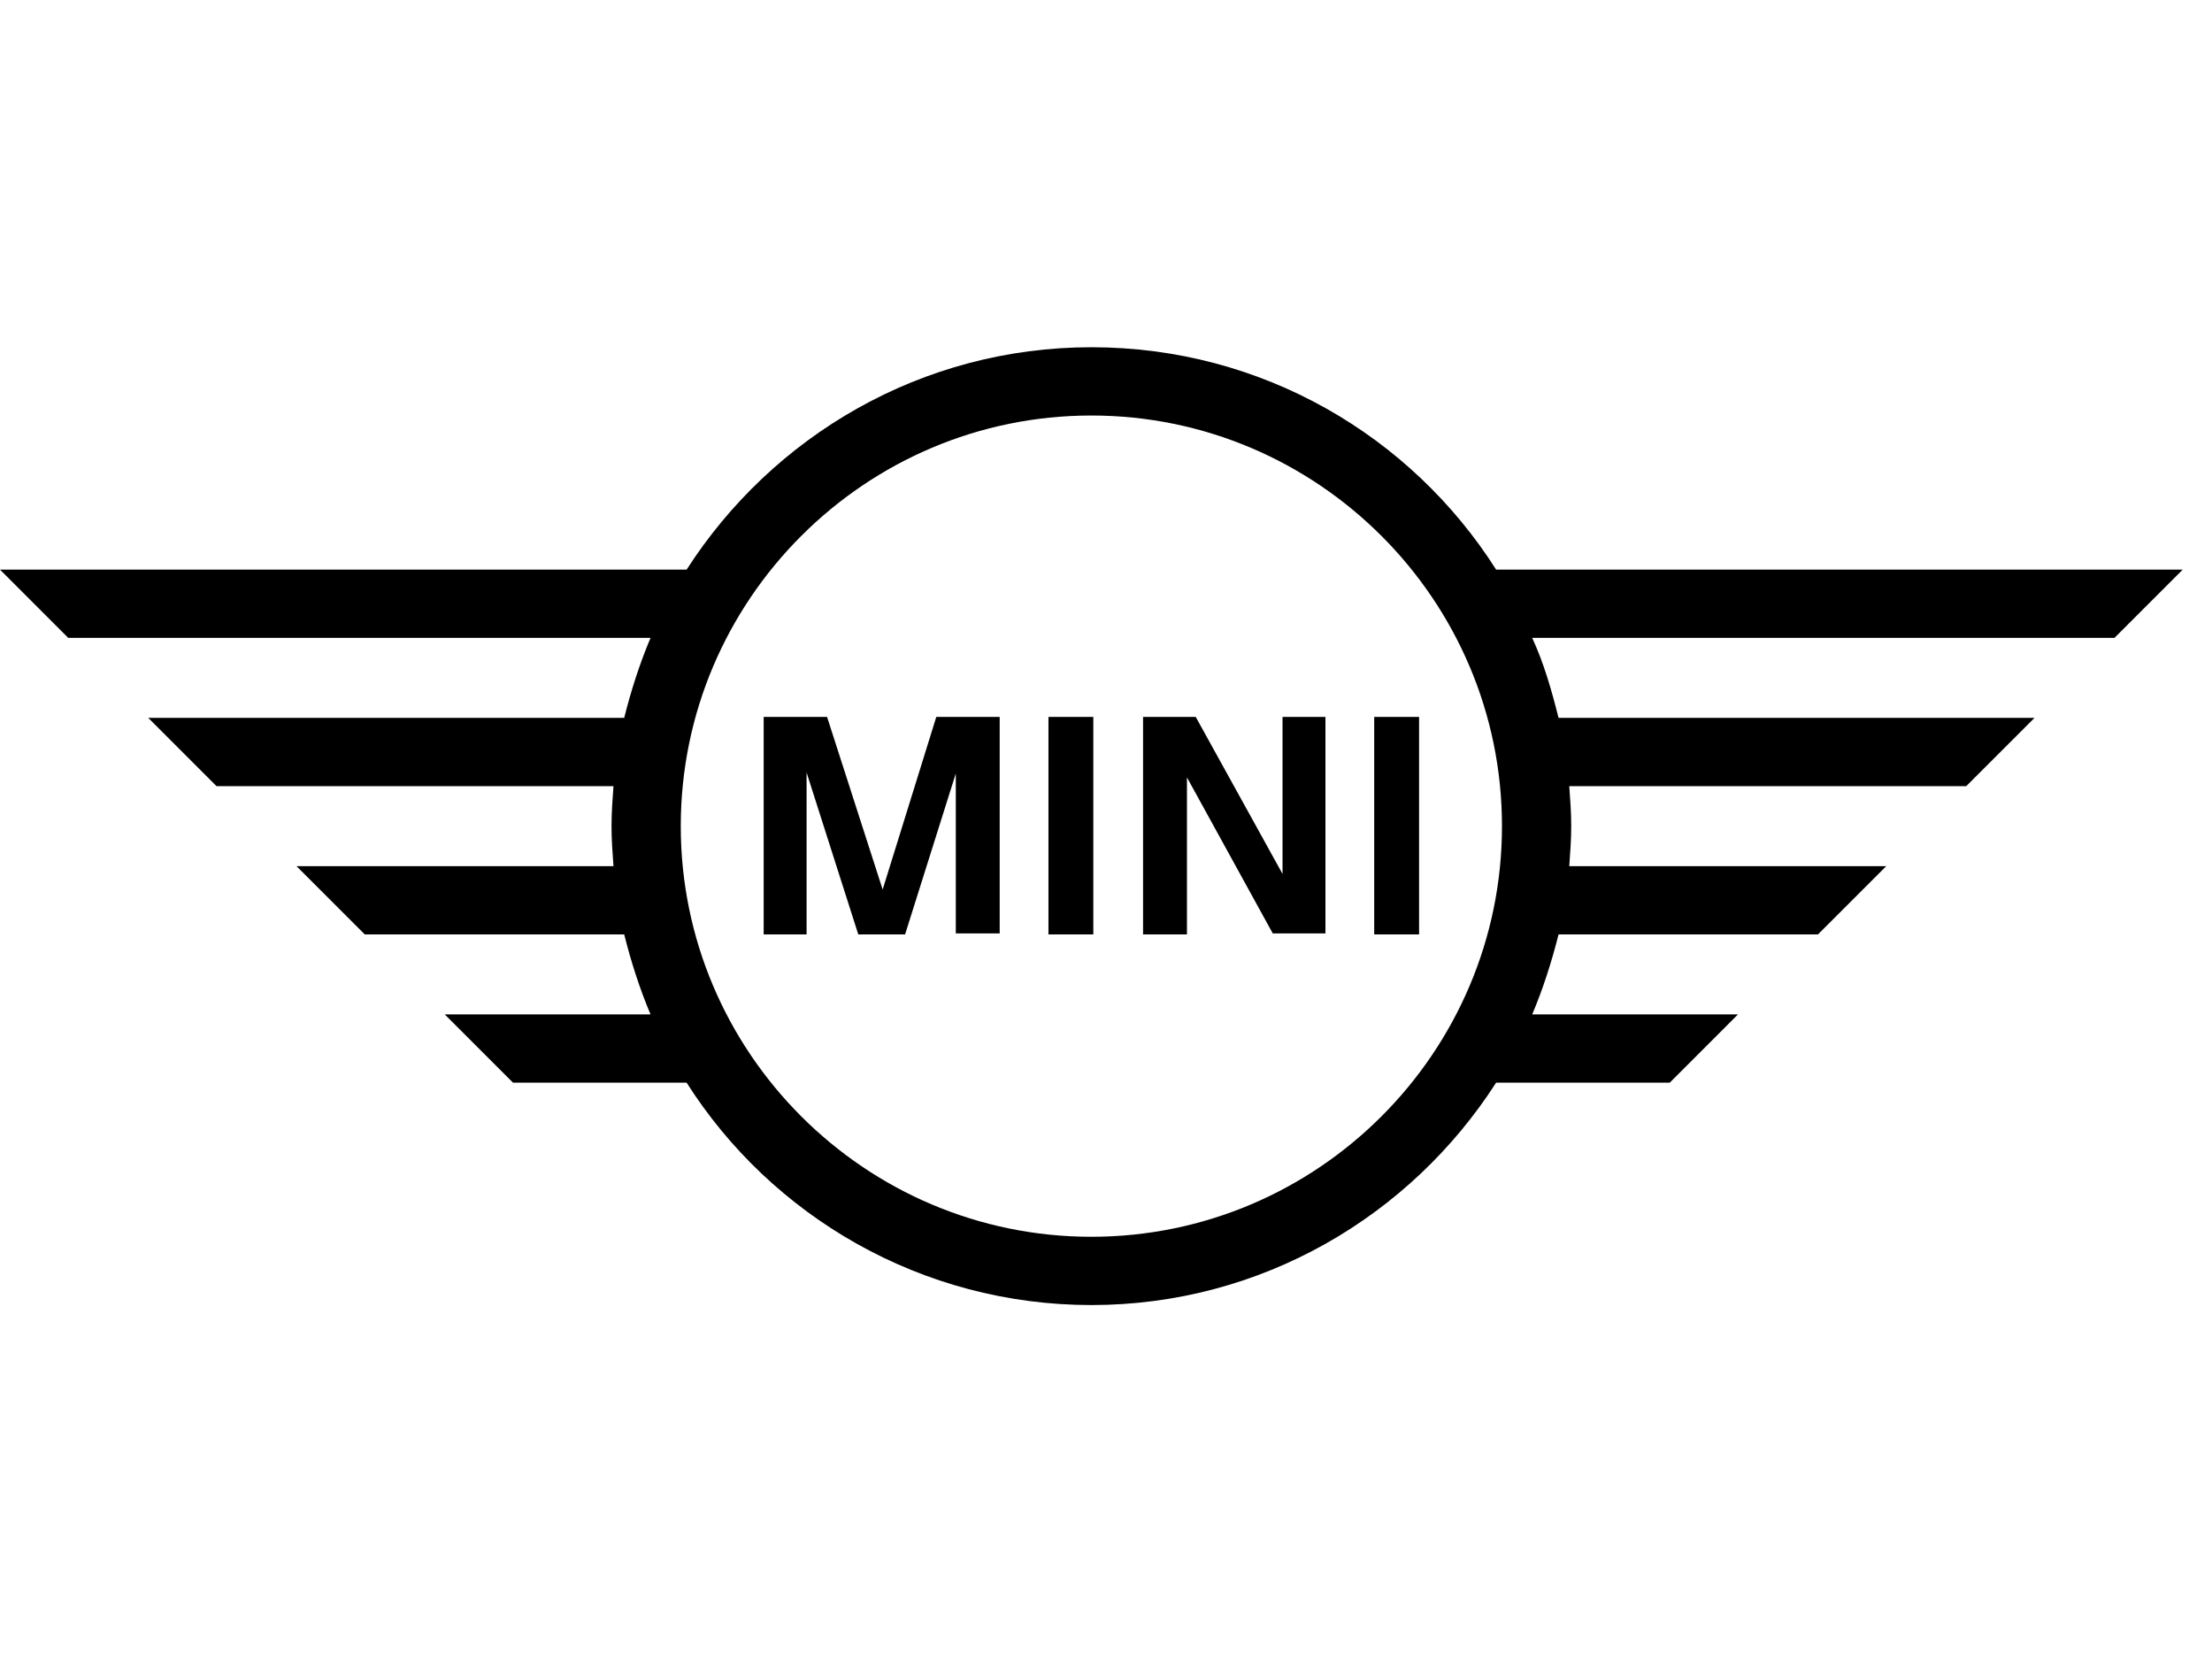
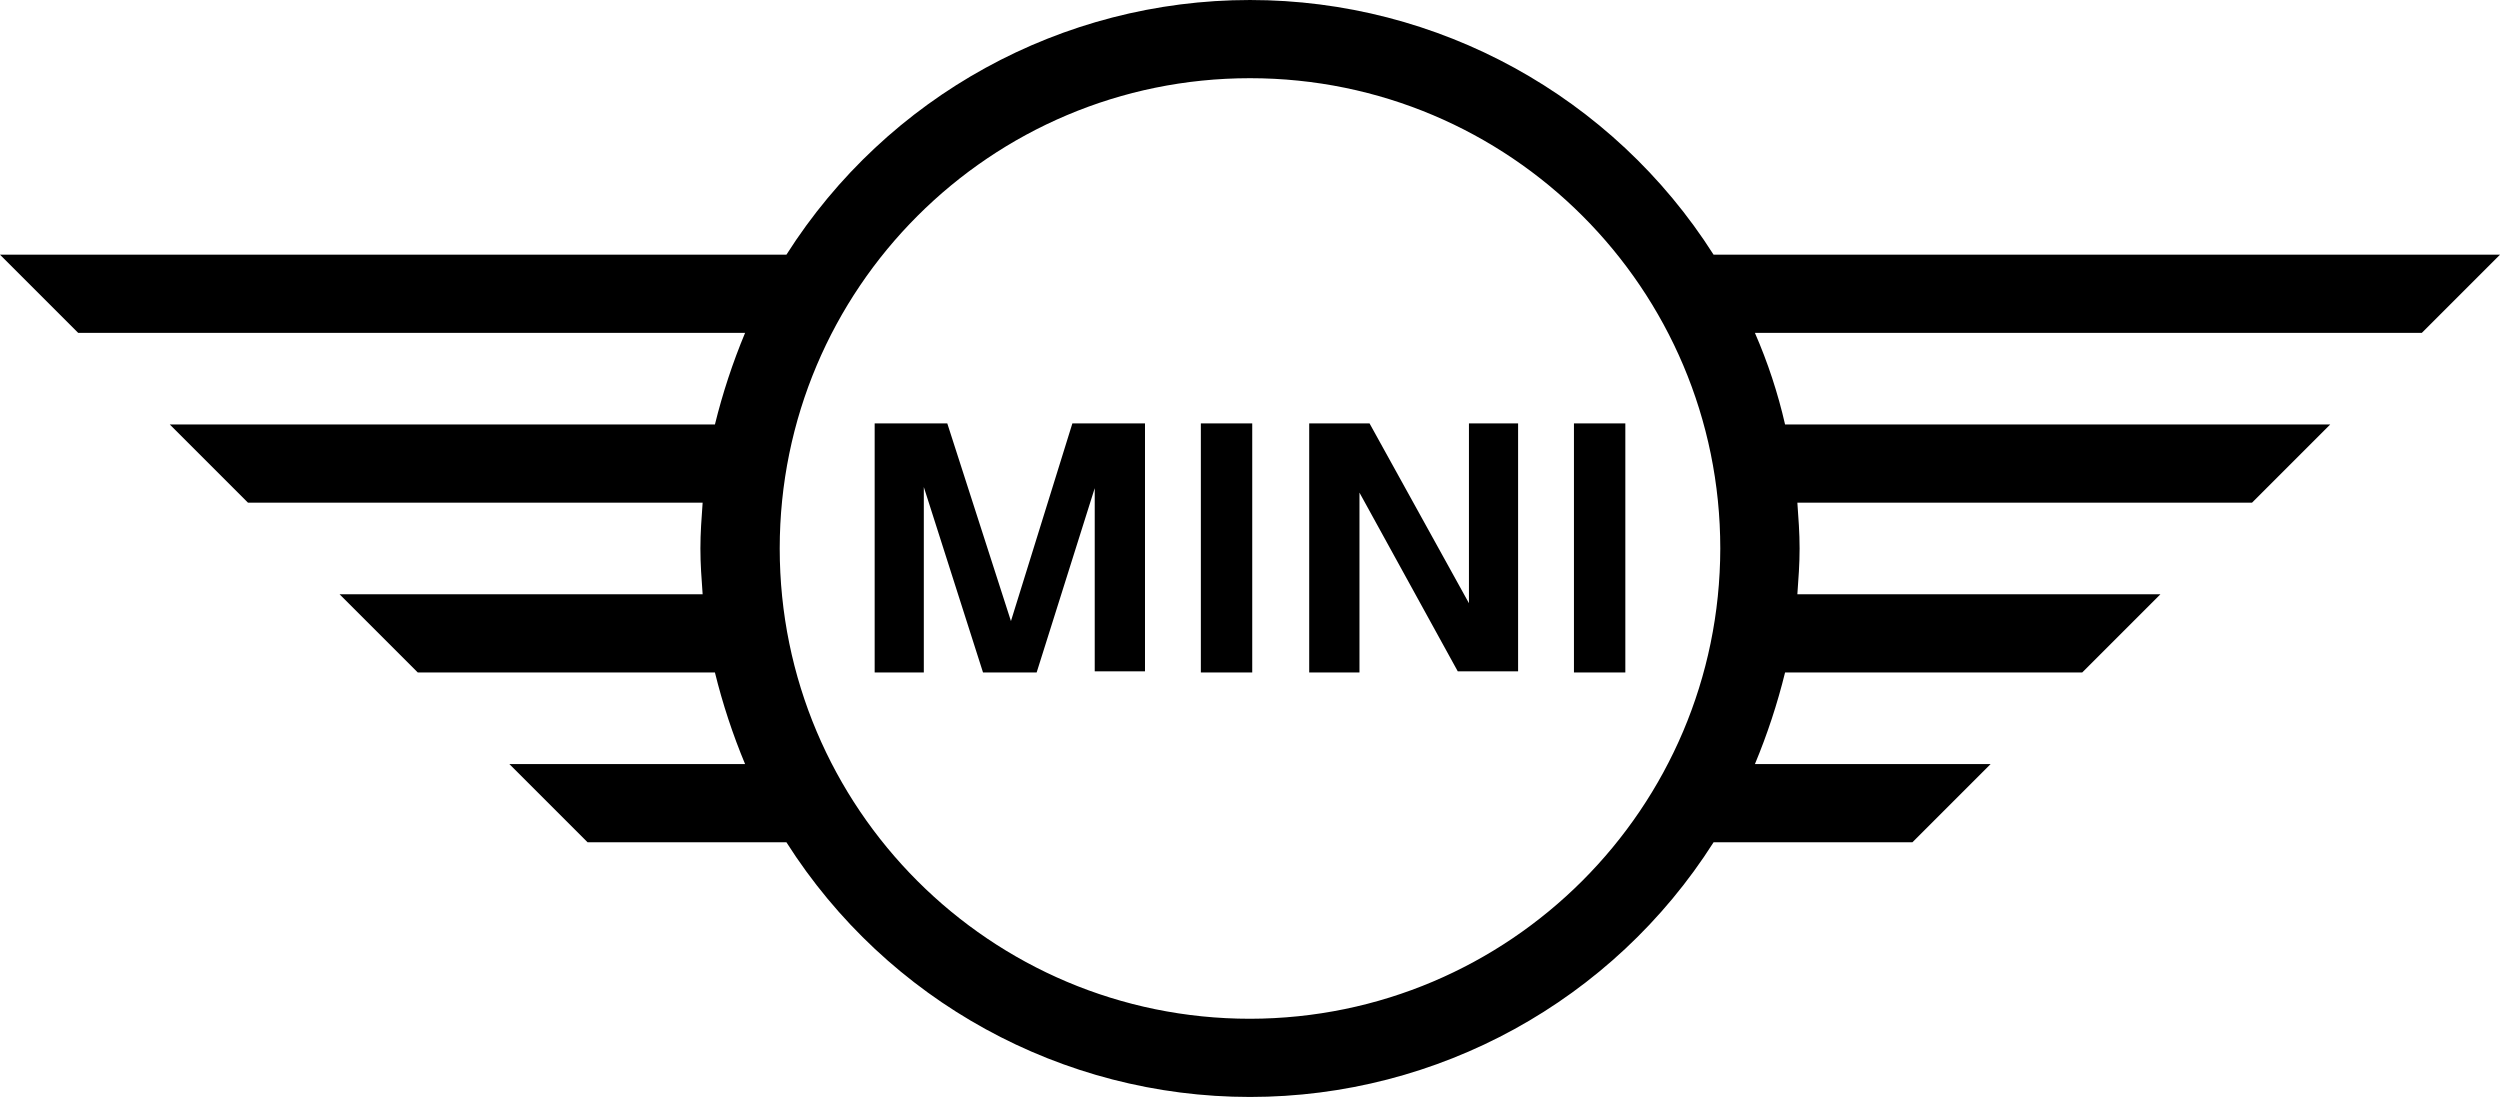
- <svg xmlns="http://www.w3.org/2000/svg" version="1.1" x="0px" y="0px" viewBox="0 0 226.8 170.1" style="enable-background:new 0 0 226.8 170.1;" xml:space="preserve">
-   <style type="text/css">
- 	.st0{display:none;}
- 	.st1{display:inline;}
- 	.st2{fill:#6F6F6F;}
- 	.st3{fill:#0066B1;}
- </style>
-   <g id="BMW" class="st0">
-     <g class="st1">
-       <path class="st2" d="M113.4,3.4C68.3,3.4,31.7,40,31.7,85s36.6,81.6,81.6,81.6S195,130.1,195,85S158.5,3.4,113.4,3.4L113.4,3.4z     M189.7,85c0,42.2-34.2,76.3-76.3,76.3S37.1,127.2,37.1,85S71.2,8.7,113.4,8.7S189.7,42.9,189.7,85z" />
-       <path class="st2" d="M113.4,36.6v2.7l0,0c25.2,0,45.8,20.5,45.8,45.8h2.7C161.8,58.3,140.1,36.6,113.4,36.6L113.4,36.6     M113.4,130.8c-25.2,0-45.8-20.5-45.8-45.8H65c0,26.7,21.7,48.4,48.4,48.4" />
-       <g>
-         <path id="W_61_" class="st2" d="M153,50.4c1.1,1.2,2.7,3.1,3.6,4.3l16.5-10.5c-0.8-1.1-2.1-2.7-3.1-3.9l-10.5,6.9l-0.7,0.6     l0.5-0.8l4.6-9.2l-3.3-3.3l-9.2,4.6l-0.8,0.5l0.6-0.7l6.9-10.5c-1.2-1-2.4-2-3.9-3.1l-10.5,16.5c1.3,1,3.1,2.5,4.2,3.5l9.9-5.1     l0.6-0.5l-0.5,0.6L153,50.4z" />
-         <path id="M_61_" class="st2" d="M115.4,29.5l4.5-10.1l0.3-0.9l-0.1,0.9l0.5,13.5c1.6,0.2,3.2,0.4,4.8,0.6l-0.7-20     c-2.3-0.2-4.5-0.4-6.8-0.5l-4.4,11l-0.2,0.8l-0.2-0.8l-4.4-11c-2.2,0.1-4.5,0.3-6.8,0.5l-0.7,20c1.6-0.3,3.3-0.5,4.8-0.6     l0.5-13.5l-0.1-0.9l0.3,0.9l4.5,10.1H115.4z" />
-         <path id="B_x5F_22d_61_" class="st2" d="M78.9,45.4c2.6-2.8,4.1-5.9,1.5-9c-1.4-1.6-3.8-2-5.8-1.2l-0.2,0.1l0.1-0.2     c0.3-0.8,0.5-3.3-1.6-5c-1-0.8-2.3-1.2-3.7-1c-2.5,0.2-4.3,1.9-9.5,7.7c-1.5,1.7-3.8,4.5-5.2,6.2c0,0,14.1,13.4,14.1,13.4     C73.3,51.2,75.2,49.3,78.9,45.4z M60.5,42.2c2.8-3.5,5.9-6.6,7.2-7.9c0.4-0.4,0.9-0.8,1.5-0.9c0.9-0.3,1.9,0.4,2.1,1.4     c0.2,1-0.4,1.9-1,2.6c-1.5,1.7-7,7.5-7,7.5S60.5,42.2,60.5,42.2z M66,47.4c0,0,5.4-5.7,7.1-7.5c0.7-0.7,1.1-1.2,1.6-1.4     c0.6-0.3,1.3-0.4,1.9,0c0.6,0.4,0.9,1.1,0.7,1.8c-0.2,0.8-0.8,1.6-1.4,2.2c-0.7,0.8-7.1,7.6-7.1,7.6L66,47.4z" />
-       </g>
-       <path class="st3" d="M113.4,36.6V85H65C65,58.3,86.6,36.6,113.4,36.6z" />
-       <path class="st3" d="M161.8,85c0,26.8-21.7,48.4-48.4,48.4V85H161.8z" />
-     </g>
-   </g>
-   <g id="レイヤー_2">
-     <g>
-       <path d="M82.6,95.8h-4.3V73.5h6.5l5.7,17.7L96,73.5h6.5v22.2H98V79.3l-5.2,16.5H88l-5.3-16.6V95.8z M112.1,95.8h-4.6V73.5h4.6    V95.8z M121.6,95.8h-4.4V73.5h5.4l8.9,16.1V73.5h4.4v22.2h-5.4l-8.8-16V95.8z M145.5,95.8h-4.6V73.5h4.6V95.8z M178.2,104h-21.1    c1.1-2.6,2-5.4,2.7-8.2h26.6l7-7h-32.5c0.1-1.4,0.2-2.7,0.2-4.1c0-1.4-0.1-2.7-0.2-4.1h40.7l7-7h-48.8c-0.7-2.8-1.5-5.6-2.7-8.2    h59.7l7-7h-70.4c-8.7-13.7-24-22.8-41.5-22.8c-17.4,0-32.7,9.1-41.5,22.8H0l7,7h59.7c-1.1,2.6-2,5.4-2.7,8.2H15.2l7,7h40.7    c-0.1,1.4-0.2,2.7-0.2,4.1c0,1.4,0.1,2.7,0.2,4.1H30.4l7,7H64c0.7,2.8,1.6,5.6,2.7,8.2H45.6l7,7h17.8    c8.7,13.7,24.1,22.8,41.5,22.8c17.4,0,32.7-9.1,41.5-22.8h17.8L178.2,104z M111.9,126.8c-23.2,0-42.1-18.9-42.1-42.1    c0-23.2,18.9-42.1,42.1-42.1c23.2,0,42.1,18.9,42.1,42.1C154,107.9,135.1,126.8,111.9,126.8" />
+ <svg xmlns="http://www.w3.org/2000/svg" width="223.8" height="98.2" viewBox="0 0 223.8 98.2">
+   <g id="logo" transform="translate(0 -35.6)">
+     <g id="グループ_1305" data-name="グループ 1305">
+       <path id="パス_57357" data-name="パス 57357" d="M82.6,95.8H78.3V73.5h6.5l5.7,17.7L96,73.5h6.5V95.7H98V79.3L92.8,95.8H88L82.7,79.2V95.8Zm29.5,0h-4.6V73.5h4.6Zm9.5,0h-4.4V73.5h5.4l8.9,16.1V73.5h4.4V95.7h-5.4l-8.8-16V95.8Zm23.9,0h-4.6V73.5h4.6Zm32.7,8.2H157.1a56.225,56.225,0,0,0,2.7-8.2h26.6l7-7H160.9c.1-1.4.2-2.7.2-4.1s-.1-2.7-.2-4.1h40.7l7-7H159.8a46.323,46.323,0,0,0-2.7-8.2h59.7l7-7H153.4a49.169,49.169,0,0,0-83,0H0l7,7H66.7A56.227,56.227,0,0,0,64,73.6H15.2l7,7H62.9c-.1,1.4-.2,2.7-.2,4.1s.1,2.7.2,4.1H30.4l7,7H64a56.226,56.226,0,0,0,2.7,8.2H45.6l7,7H70.4a49.169,49.169,0,0,0,83,0h17.8Zm-66.3,22.8A42.1,42.1,0,1,1,154,84.7a42.166,42.166,0,0,1-42.1,42.1" />
    </g>
  </g>
</svg>
